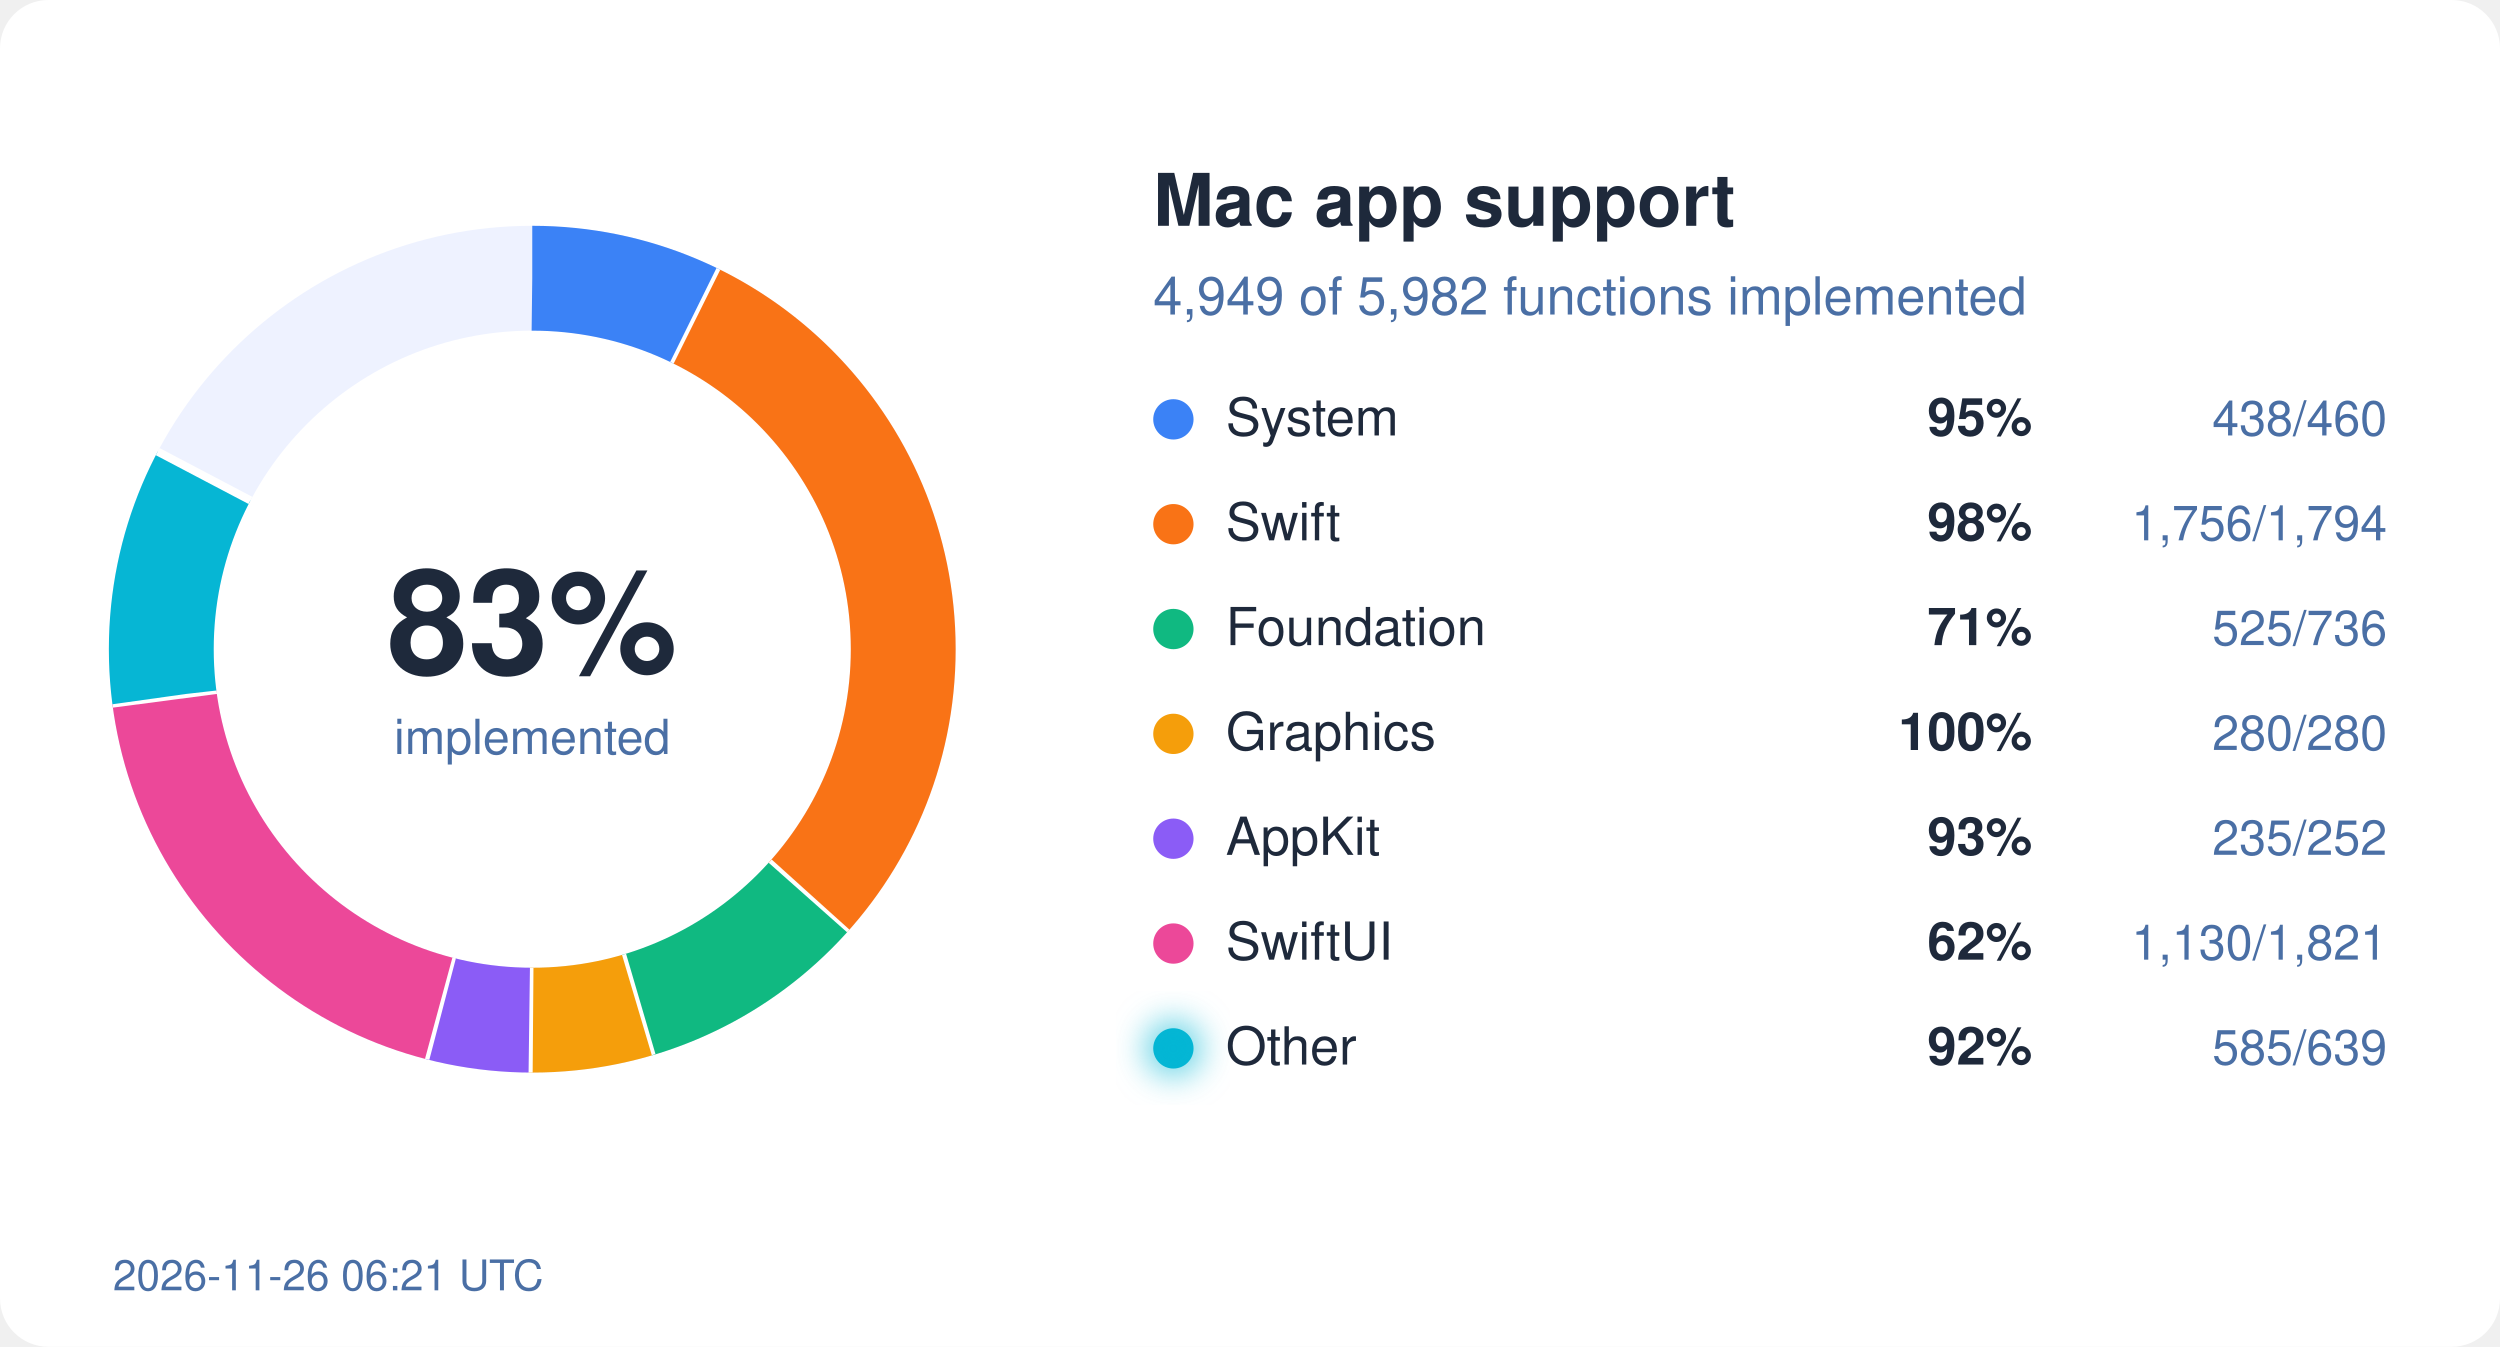
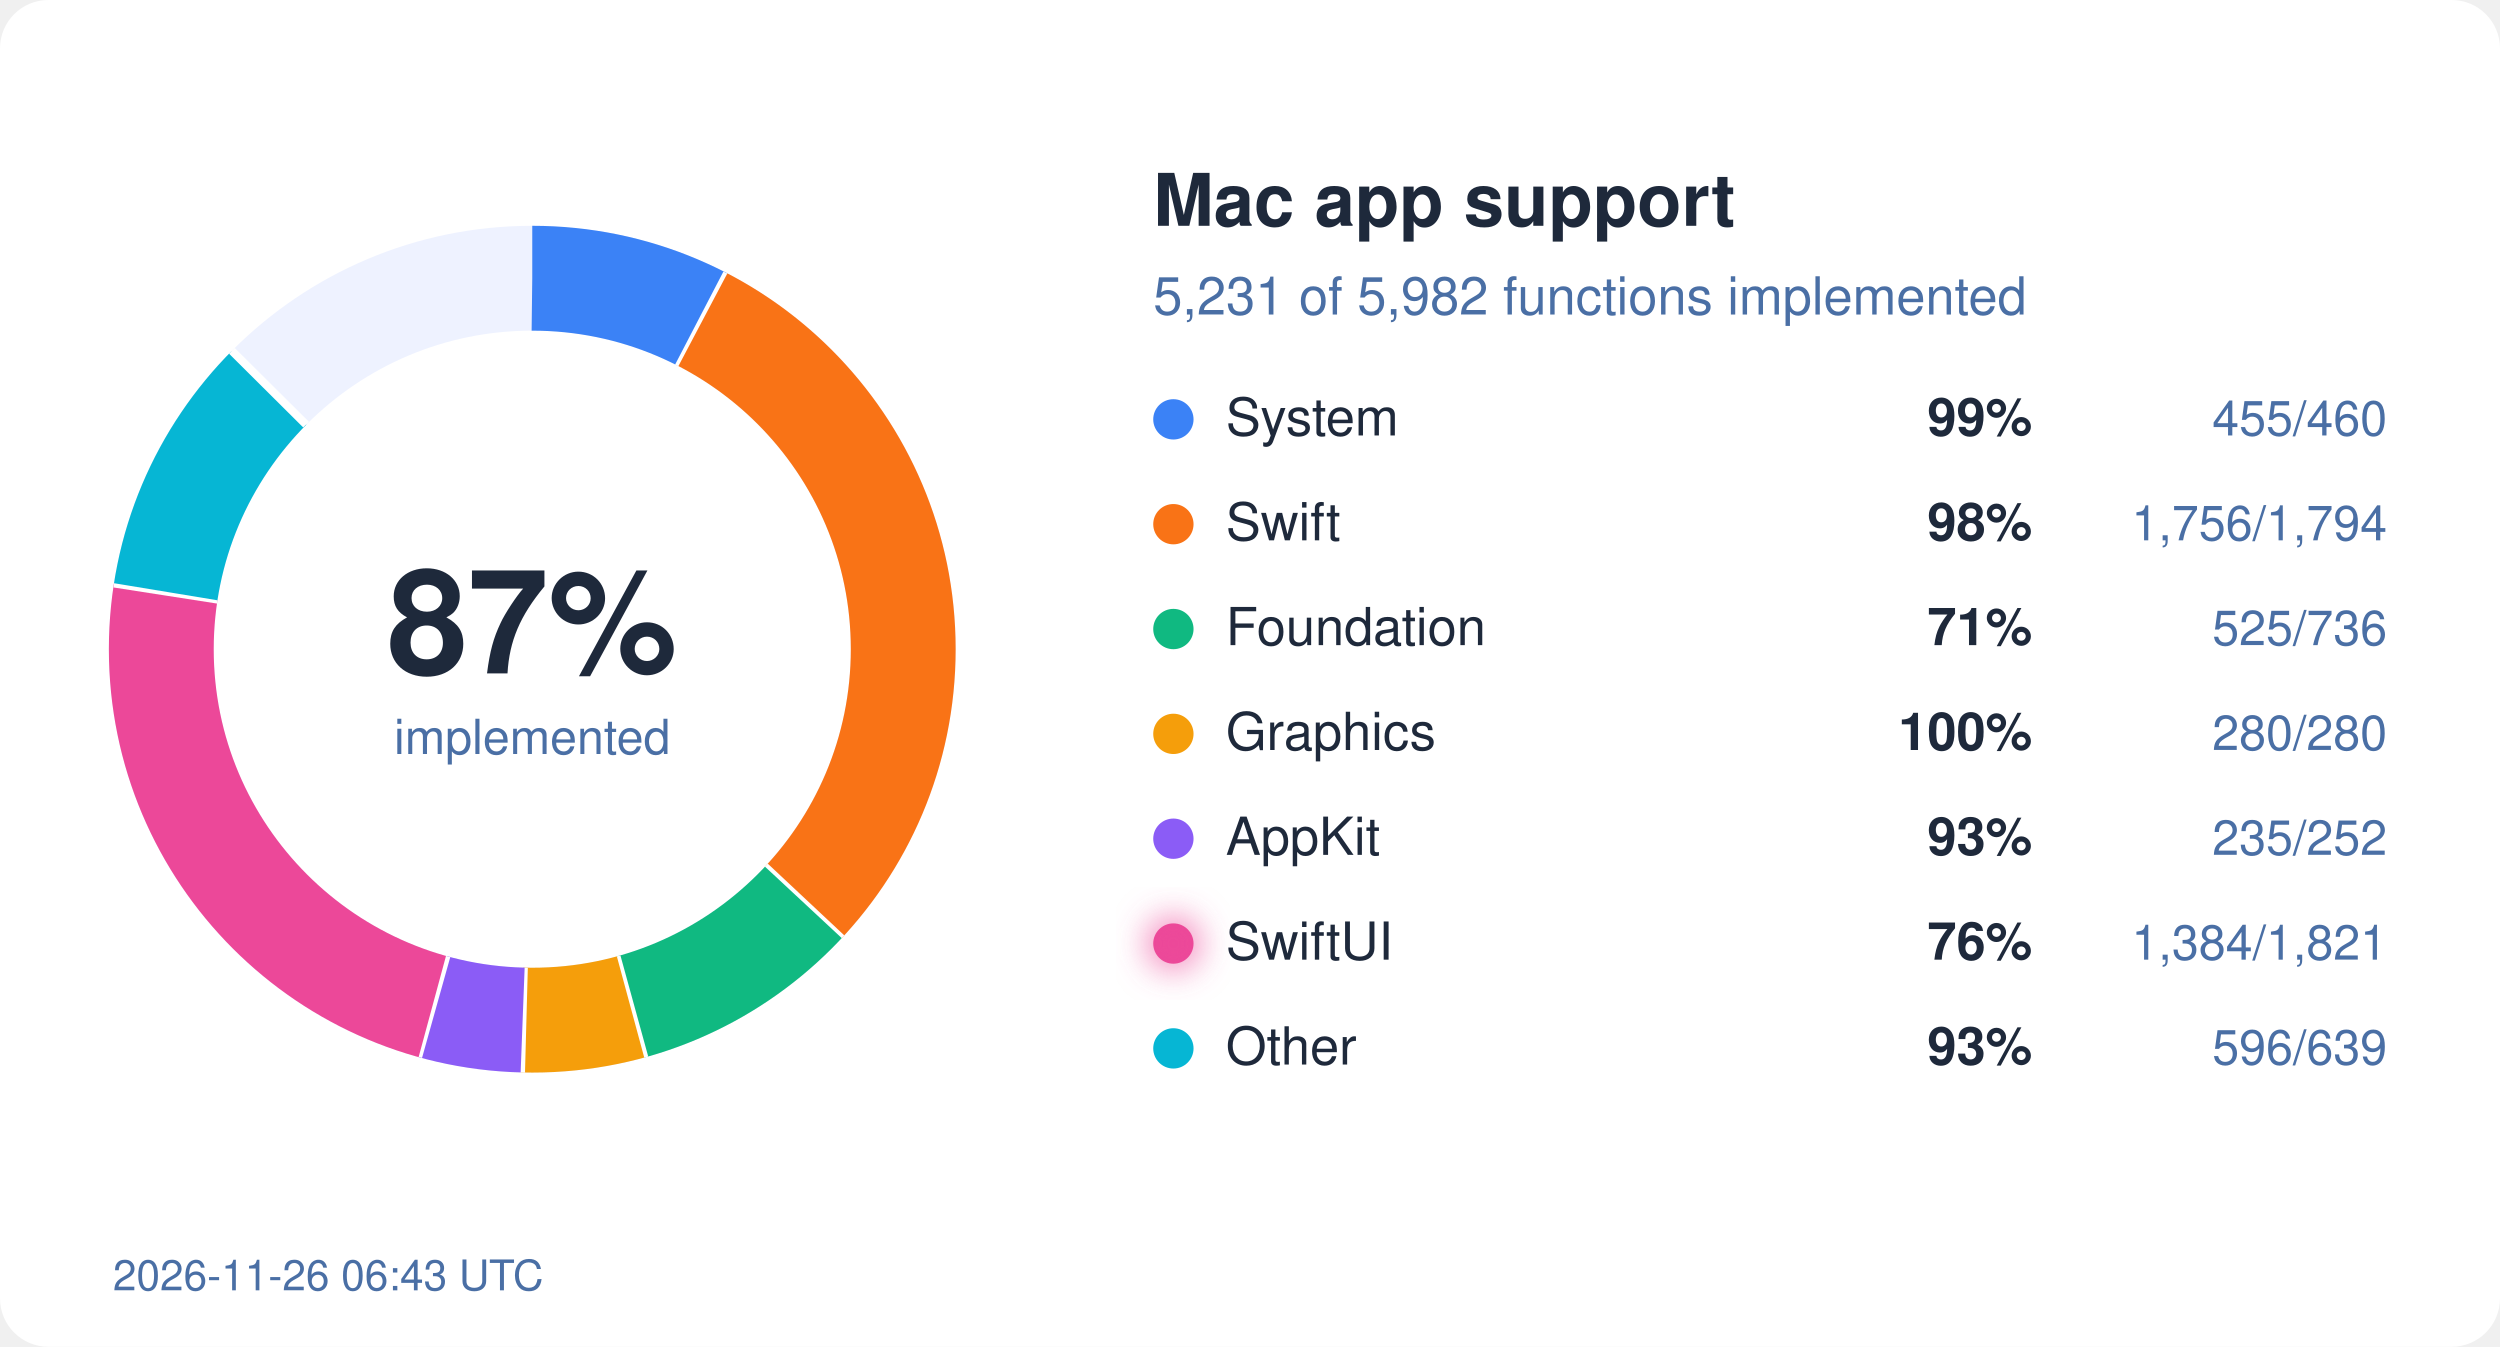
<svg xmlns="http://www.w3.org/2000/svg" width="620" height="334" viewBox="0 0 620 334">
  <style>
  text { font-family: system-ui, -apple-system, "Segoe UI", Helvetica, Arial, sans-serif; }
  .bg { fill: #ffffff; } .ink { fill: #1e293b; } .mute { fill: #4a6fa5; }
  .track { stroke: #eef2ff; } .gap { stroke: #ffffff; }
  .s-System { stroke: #3b82f6; } .f-System { fill: #3b82f6; }
  .s-Swift { stroke: #f97316; } .f-Swift { fill: #f97316; }
  .s-Foundation { stroke: #10b981; } .f-Foundation { fill: #10b981; }
  .s-Graphics { stroke: #f59e0b; } .f-Graphics { fill: #f59e0b; }
  .s-AppKit { stroke: #8b5cf6; } .f-AppKit { fill: #8b5cf6; }
  .s-SwiftUI { stroke: #ec4899; } .f-SwiftUI { fill: #ec4899; }
  .s-Other { stroke: #06b6d4; } .f-Other { fill: #06b6d4; }
  @media (prefers-color-scheme: dark) {
    .bg { fill: #0d1117; } .ink { fill: #e6edf3; } .mute { fill: #8fb4e3; }
    .track { stroke: #12263f; } .gap { stroke: #0d1117; }
    .s-System { stroke: #60a5fa; } .f-System { fill: #60a5fa; }
    .s-Swift { stroke: #fb923c; } .f-Swift { fill: #fb923c; }
    .s-Foundation { stroke: #34d399; } .f-Foundation { fill: #34d399; }
    .s-Graphics { stroke: #fbbf24; } .f-Graphics { fill: #fbbf24; }
    .s-AppKit { stroke: #a78bfa; } .f-AppKit { fill: #a78bfa; }
    .s-SwiftUI { stroke: #f472b6; } .f-SwiftUI { fill: #f472b6; }
    .s-Other { stroke: #22d3ee; } .f-Other { fill: #22d3ee; }
  }
</style>
  <defs>
    <filter id="glow" x="-50%" y="-50%" width="200%" height="200%">
      <feGaussianBlur stdDeviation="4" />
    </filter>
  </defs>
  <rect width="620" height="334" rx="12" class="bg" />
  <circle cx="132" cy="161" r="92" fill="none" class="track" stroke-width="26" />
-   <circle cx="132" cy="161" r="92" fill="none" class="s-System" stroke-width="26" stroke-dasharray="42.32 578.05" stroke-dashoffset="-0.00" transform="rotate(-90 132 161)" />
-   <line x1="167.1" y1="90.2" x2="178.6" y2="66.9" class="gap" stroke-width="2" />
-   <circle cx="132" cy="161" r="92" fill="none" class="s-Swift" stroke-width="26" stroke-dasharray="169.69 578.05" stroke-dashoffset="-42.32" transform="rotate(-90 132 161)" />
-   <line x1="190.7" y1="213.9" x2="210.0" y2="231.3" class="gap" stroke-width="2" />
-   <circle cx="132" cy="161" r="92" fill="none" class="s-Foundation" stroke-width="26" stroke-dasharray="50.73 578.05" stroke-dashoffset="-212.01" transform="rotate(-90 132 161)" />
-   <line x1="154.3" y1="236.8" x2="161.6" y2="261.7" class="gap" stroke-width="2" />
-   <circle cx="132" cy="161" r="92" fill="none" class="s-Graphics" stroke-width="26" stroke-dasharray="27.06 578.05" stroke-dashoffset="-262.74" transform="rotate(-90 132 161)" />
-   <line x1="131.3" y1="240.0" x2="131.1" y2="266.0" class="gap" stroke-width="2" />
-   <circle cx="132" cy="161" r="92" fill="none" class="s-AppKit" stroke-width="26" stroke-dasharray="22.71 578.05" stroke-dashoffset="-289.80" transform="rotate(-90 132 161)" />
-   <line x1="112.1" y1="237.4" x2="105.5" y2="262.6" class="gap" stroke-width="2" />
-   <circle cx="132" cy="161" r="92" fill="none" class="s-SwiftUI" stroke-width="26" stroke-dasharray="109.19 578.05" stroke-dashoffset="-312.51" transform="rotate(-90 132 161)" />
-   <line x1="53.7" y1="171.1" x2="27.9" y2="174.5" class="gap" stroke-width="2" />
-   <circle cx="132" cy="161" r="92" fill="none" class="s-Other" stroke-width="26" stroke-dasharray="56.53 578.05" stroke-dashoffset="-421.70" transform="rotate(-90 132 161)" />
-   <line x1="62.1" y1="124.1" x2="39.1" y2="112.0" class="gap" stroke-width="2" />
-   <text x="132" y="167" text-anchor="middle" class="ink" font-size="36" font-weight="700">83%</text>
+   <circle cx="132" cy="161" r="92" fill="none" class="s-System" stroke-width="26" stroke-dasharray="43.97 578.05" stroke-dashoffset="-0.00" transform="rotate(-90 132 161)" />
+   <line x1="168.3" y1="90.9" x2="180.3" y2="67.8" class="gap" stroke-width="2" />
+   <circle cx="132" cy="161" r="92" fill="none" class="s-Swift" stroke-width="26" stroke-dasharray="169.69 578.05" stroke-dashoffset="-43.97" transform="rotate(-90 132 161)" />
+   <line x1="189.7" y1="214.9" x2="208.7" y2="232.7" class="gap" stroke-width="2" />
+   <circle cx="132" cy="161" r="92" fill="none" class="s-Foundation" stroke-width="26" stroke-dasharray="50.73 578.05" stroke-dashoffset="-213.65" transform="rotate(-90 132 161)" />
+   <line x1="152.9" y1="237.2" x2="159.8" y2="262.3" class="gap" stroke-width="2" />
+   <circle cx="132" cy="161" r="92" fill="none" class="s-Graphics" stroke-width="26" stroke-dasharray="27.06 578.05" stroke-dashoffset="-264.39" transform="rotate(-90 132 161)" />
+   <line x1="129.9" y1="240.0" x2="129.2" y2="266.0" class="gap" stroke-width="2" />
+   <circle cx="132" cy="161" r="92" fill="none" class="s-AppKit" stroke-width="26" stroke-dasharray="22.71 578.05" stroke-dashoffset="-291.44" transform="rotate(-90 132 161)" />
+   <line x1="110.7" y1="237.1" x2="103.7" y2="262.1" class="gap" stroke-width="2" />
+   <circle cx="132" cy="161" r="92" fill="none" class="s-SwiftUI" stroke-width="26" stroke-dasharray="133.74 578.05" stroke-dashoffset="-314.15" transform="rotate(-90 132 161)" />
+   <line x1="54.0" y1="148.7" x2="28.3" y2="144.7" class="gap" stroke-width="2" />
+   <circle cx="132" cy="161" r="92" fill="none" class="s-Other" stroke-width="26" stroke-dasharray="57.59 578.05" stroke-dashoffset="-447.89" transform="rotate(-90 132 161)" />
+   <line x1="75.9" y1="105.3" x2="57.5" y2="87.0" class="gap" stroke-width="2" />
+   <text x="132" y="167" text-anchor="middle" class="ink" font-size="36" font-weight="700">87%</text>
  <text x="132" y="187" text-anchor="middle" class="mute" font-size="12">implemented</text>
  <text x="286" y="56" class="ink" font-size="18" font-weight="600">Mac app support</text>
-   <text x="286" y="78" class="mute" font-size="13">4,949 of 5,982 functions implemented</text>
+   <text x="286" y="78" class="mute" font-size="13">5,231 of 5,982 functions implemented</text>
  <circle cx="291" cy="104" r="5" class="f-System" />
  <text x="304" y="108" class="ink" font-size="13">System</text>
-   <text x="504" y="108" class="ink" font-size="13" font-weight="600" text-anchor="end">95%</text>
-   <text x="592" y="108" class="mute" font-size="12" text-anchor="end">438/460</text>
+   <text x="504" y="108" class="ink" font-size="13" font-weight="600" text-anchor="end">99%</text>
+   <text x="592" y="108" class="mute" font-size="12" text-anchor="end">455/460</text>
  <circle cx="291" cy="130" r="5" class="f-Swift" />
  <text x="304" y="134" class="ink" font-size="13">Swift</text>
  <text x="504" y="134" class="ink" font-size="13" font-weight="600" text-anchor="end">98%</text>
  <text x="592" y="134" class="mute" font-size="12" text-anchor="end">1,756/1,794</text>
  <circle cx="291" cy="156" r="5" class="f-Foundation" />
  <text x="304" y="160" class="ink" font-size="13">Foundation</text>
  <text x="504" y="160" class="ink" font-size="13" font-weight="600" text-anchor="end">71%</text>
  <text x="592" y="160" class="mute" font-size="12" text-anchor="end">525/736</text>
  <circle cx="291" cy="182" r="5" class="f-Graphics" />
  <text x="304" y="186" class="ink" font-size="13">Graphics</text>
  <text x="504" y="186" class="ink" font-size="13" font-weight="600" text-anchor="end">100%</text>
  <text x="592" y="186" class="mute" font-size="12" text-anchor="end">280/280</text>
  <circle cx="291" cy="208" r="5" class="f-AppKit" />
  <text x="304" y="212" class="ink" font-size="13">AppKit</text>
  <text x="504" y="212" class="ink" font-size="13" font-weight="600" text-anchor="end">93%</text>
  <text x="592" y="212" class="mute" font-size="12" text-anchor="end">235/252</text>
  <circle cx="291" cy="234" r="5" class="f-SwiftUI" />
  <text x="304" y="238" class="ink" font-size="13">SwiftUI</text>
-   <text x="504" y="238" class="ink" font-size="13" font-weight="600" text-anchor="end">62%</text>
-   <text x="592" y="238" class="mute" font-size="12" text-anchor="end">1,130/1,821</text>
+   <circle cx="291" cy="234" r="7" class="f-SwiftUI" filter="url(#glow)" opacity="0.6" />
+   <text x="504" y="238" class="ink" font-size="13" font-weight="600" text-anchor="end">76%</text>
+   <text x="592" y="238" class="mute" font-size="12" text-anchor="end">1,384/1,821</text>
  <circle cx="291" cy="260" r="5" class="f-Other" />
  <text x="304" y="264" class="ink" font-size="13">Other</text>
-   <circle cx="291" cy="260" r="7" class="f-Other" filter="url(#glow)" opacity="0.6" />
-   <text x="504" y="264" class="ink" font-size="13" font-weight="600" text-anchor="end">92%</text>
-   <text x="592" y="264" class="mute" font-size="12" text-anchor="end">585/639</text>
-   <text x="28" y="320" class="mute" font-size="10.5">2026-11-26 06:21 UTC</text>
+   <text x="504" y="264" class="ink" font-size="13" font-weight="600" text-anchor="end">93%</text>
+   <text x="592" y="264" class="mute" font-size="12" text-anchor="end">596/639</text>
+   <text x="28" y="320" class="mute" font-size="10.5">2026-11-26 06:43 UTC</text>
</svg>
